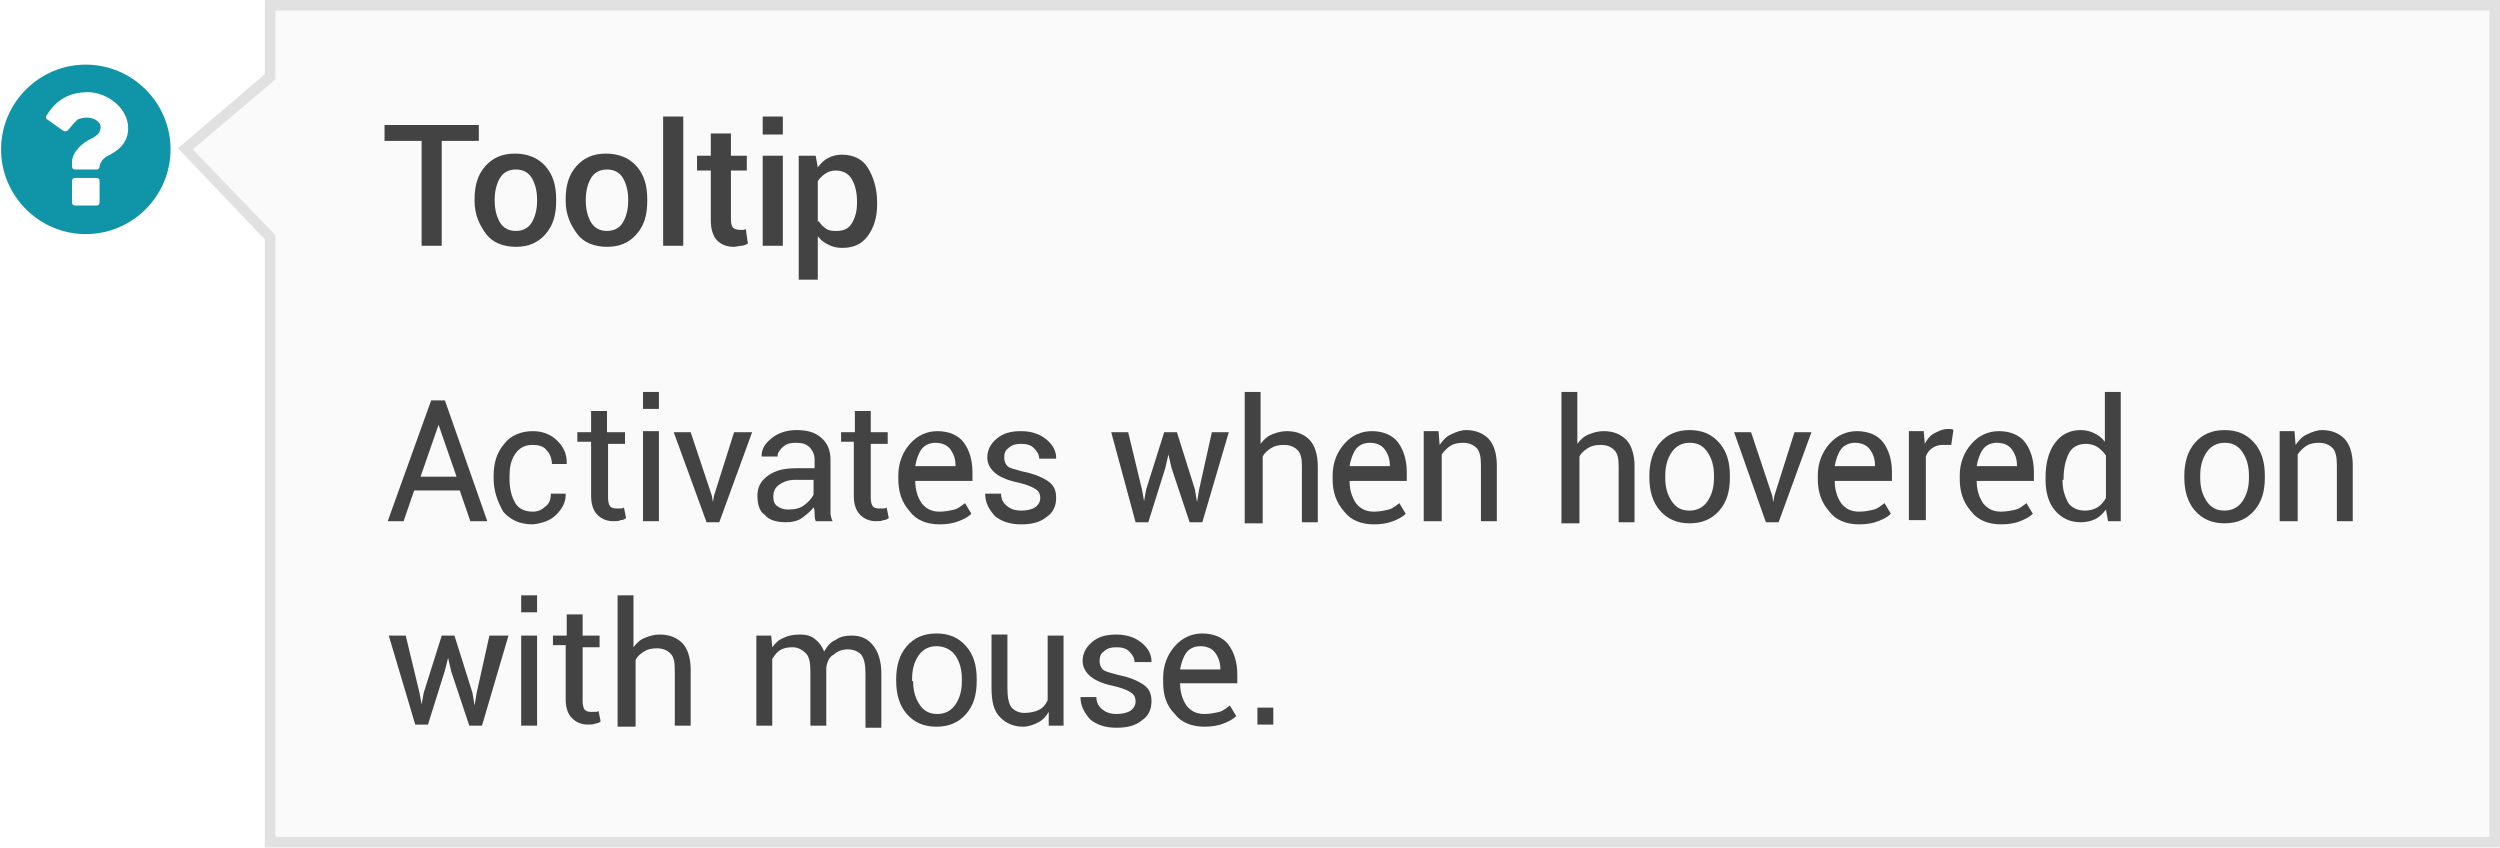
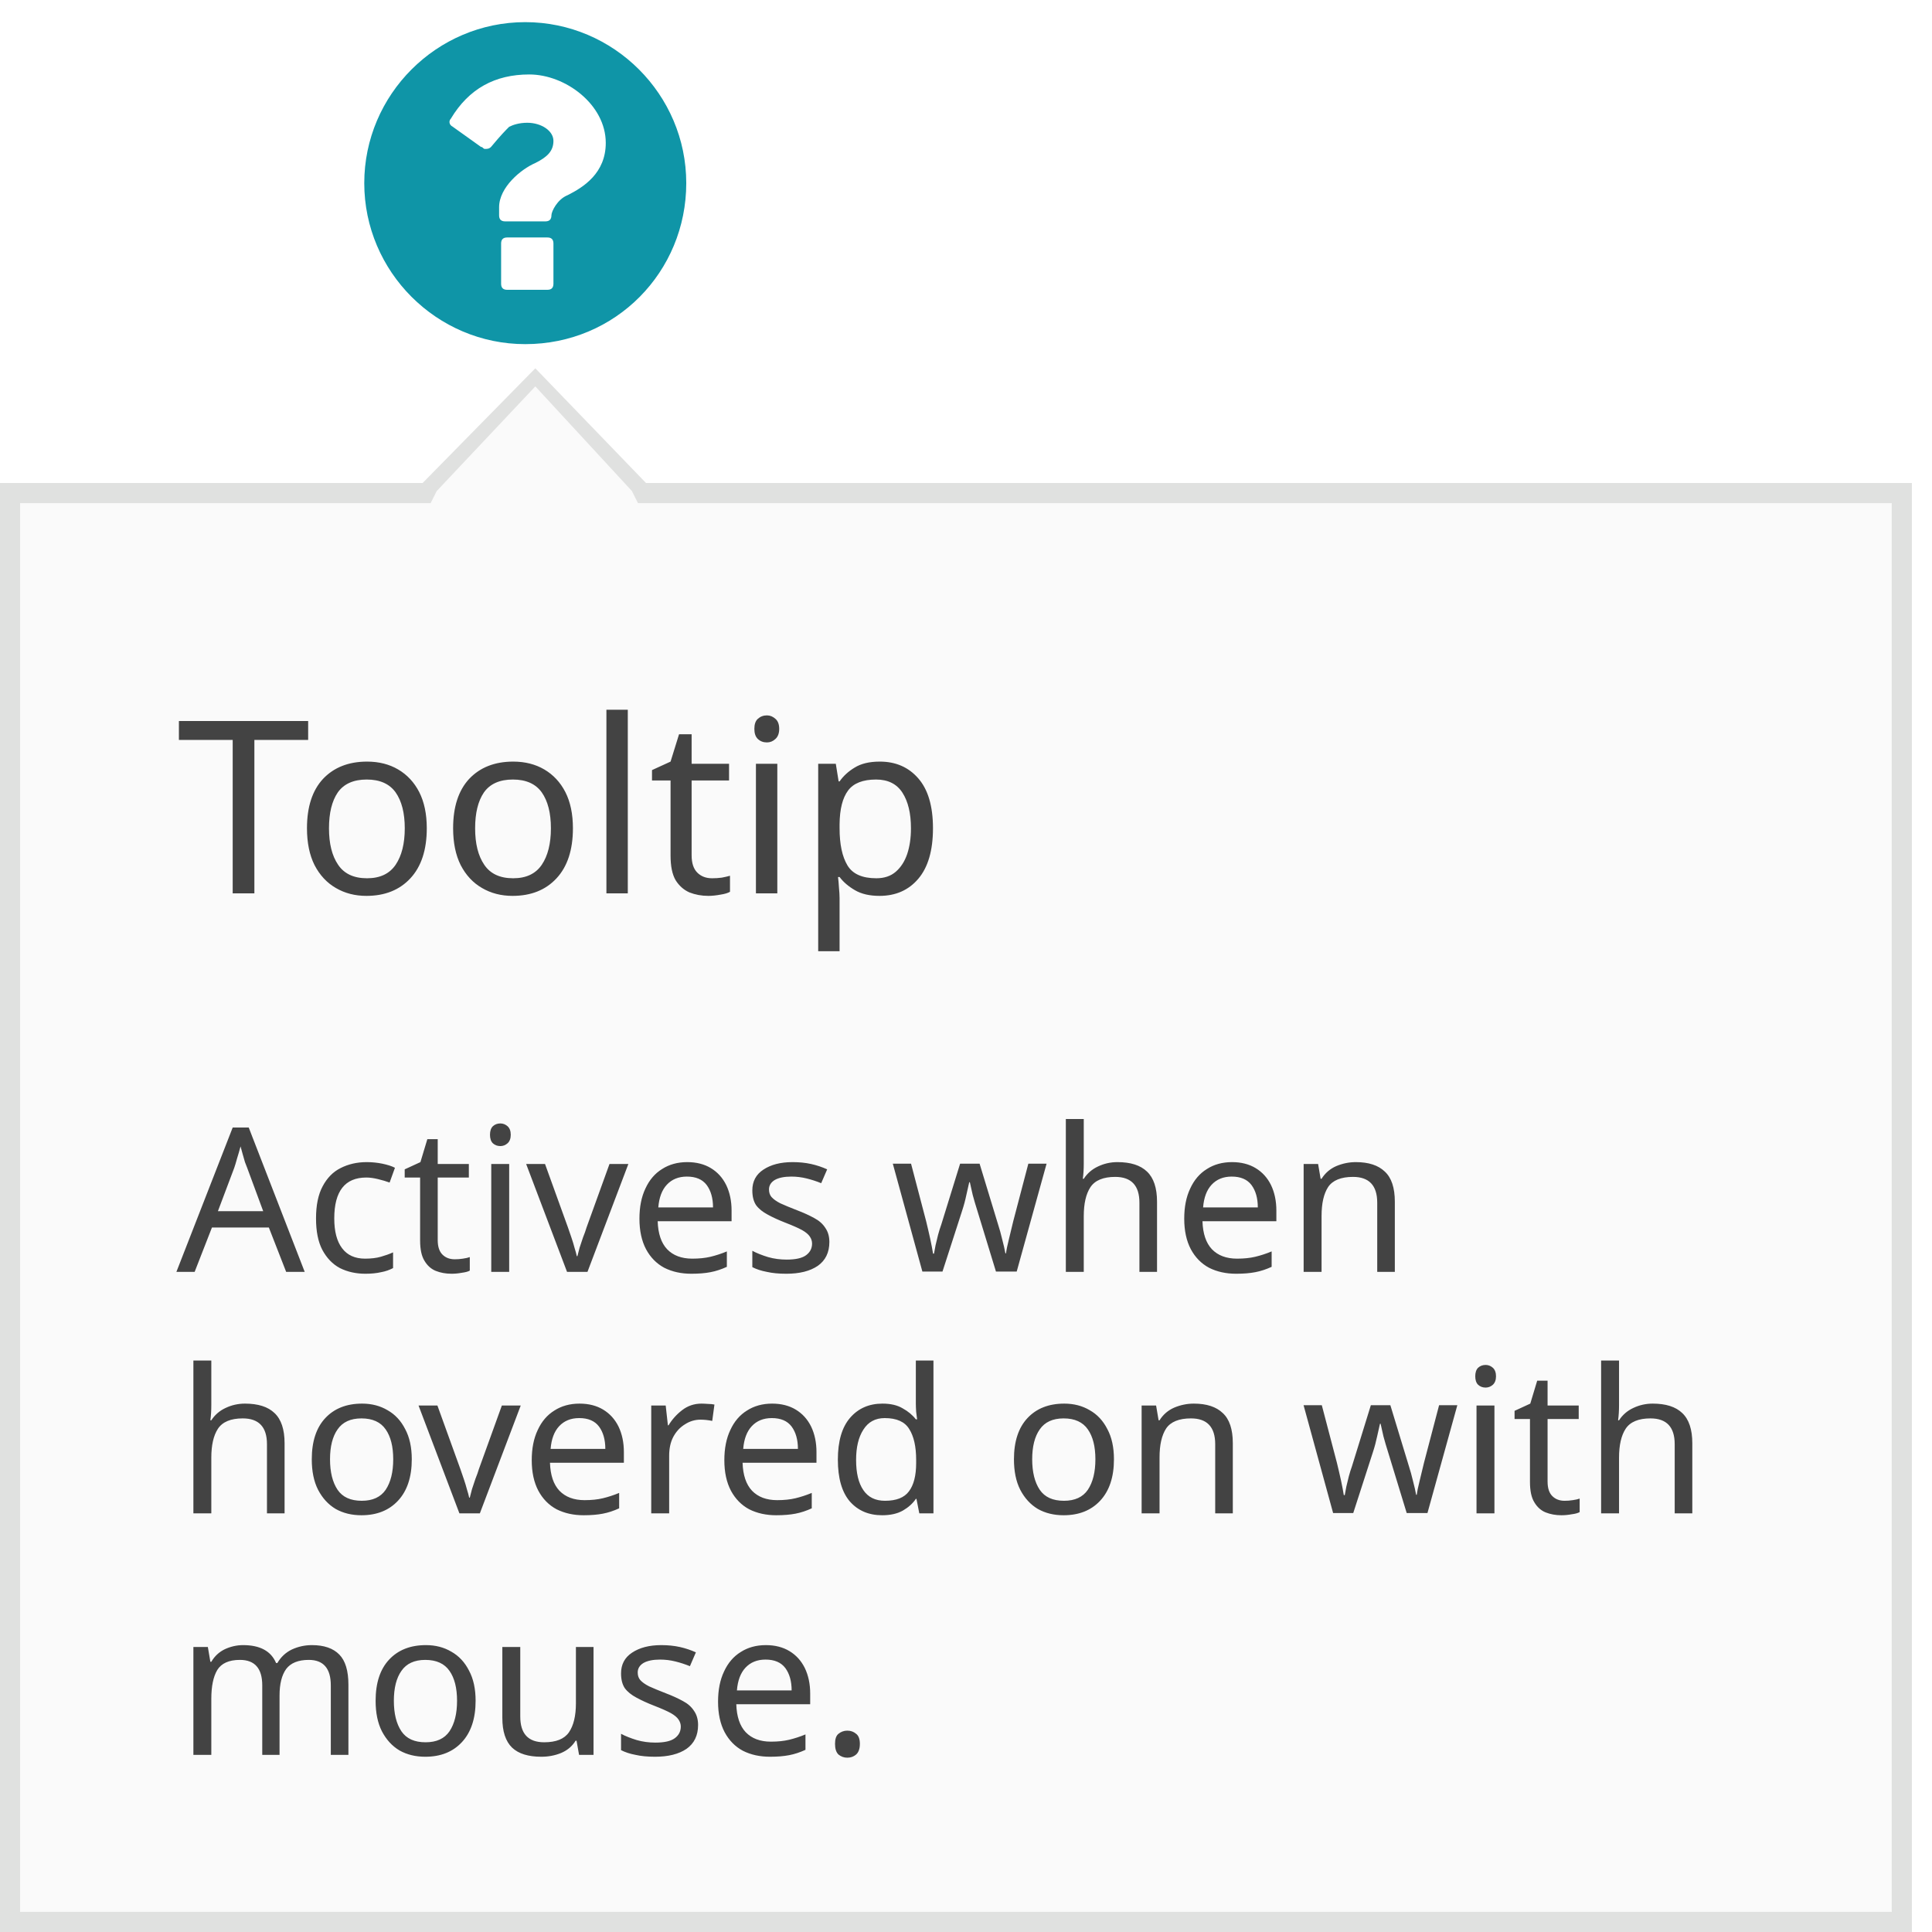
- <svg xmlns="http://www.w3.org/2000/svg" version="1.1" id="Layer_1" x="0px" y="0px" viewBox="0 0 236 80" style="enable-background:new 0 0 236 80;" xml:space="preserve">
+ <svg xmlns="http://www.w3.org/2000/svg" version="1.1" id="Layer_4" x="0px" y="0px" viewBox="0 0 96 96" style="enable-background:new 0 0 96 96;" xml:space="preserve">
  <style type="text/css">
	.st0{fill:#FAFAFA;}
	.st1{fill:#E0E1E0;}
	.st2{fill:#0F95A7;}
- 	.st3{fill:#434343;}
+ 	.st3{fill:none;}
+ 	.st4{fill:#434343;}
+ 	.st5{font-family:'Roboto-Regular';}
+ 	.st6{font-size:10px;}
+ 	.st7{font-family:'Roboto-Medium';}
+ 	.st8{font-size:12px;}
</style>
  <g>
-     <polygon class="st0" points="97.5,1 86.4,1 25,1 25,7.3 17,14.1 25,22.4 25,80 235,80 235,1  " />
-     <path class="st1" d="M236,80H25V22.6L16.8,14l8.2-7V0h211V80z M26,79h209V1H26v6.5l-7.8,6.6l7.8,8.1V79z" />
+     <polygon class="st0" points="1,95 1,24 21.2,24 26.6,18.5 31.9,24 95,24 95,95  " />
+     <path class="st1" d="M26.6,19.2l4.8,5.2l0.3,0.6h0.4H94v10.3v13.1V95H1V25h20h0.4l0.3-0.6L26.6,19.2 M26.6,18.3L21,24H0v72h95V48.4   V35.3V24H32.1L26.6,18.3L26.6,18.3z" />
  </g>
  <g>
-     <path class="st2" d="M8.1,22.1c-4.4,0-8-3.6-8-8s3.6-8,8-8s8,3.6,8,8S12.5,22.1,8.1,22.1z M8.3,8.7c-1.7,0-3,0.7-3.9,2.2   c-0.1,0.1-0.1,0.3,0.1,0.4l1.4,1c0.1,0,0.1,0.1,0.2,0.1c0.1,0,0.2,0,0.3-0.1c0.5-0.6,0.7-0.8,0.9-1c0.2-0.1,0.5-0.2,0.9-0.2   c0.7,0,1.3,0.4,1.3,0.9c0,0.5-0.3,0.8-0.9,1.1c-0.7,0.3-1.8,1.2-1.8,2.2v0.4c0,0.2,0.1,0.3,0.3,0.3h2c0.2,0,0.3-0.1,0.3-0.3   c0-0.2,0.3-0.8,0.8-1c0.8-0.4,1.9-1.1,1.9-2.6C12.1,10.2,10.1,8.7,8.3,8.7z M9.4,17.1c0-0.2-0.1-0.3-0.3-0.3h-2   c-0.2,0-0.3,0.1-0.3,0.3v2c0,0.2,0.1,0.3,0.3,0.3h2c0.2,0,0.3-0.1,0.3-0.3V17.1z" />
+     <path class="st2" d="M26.1,17.1c-4.4,0-8-3.6-8-8s3.6-8,8-8s8,3.6,8,8S30.6,17.1,26.1,17.1z M26.3,3.7c-1.7,0-3,0.7-3.9,2.2   c-0.1,0.1-0.1,0.3,0.1,0.4l1.4,1c0.1,0,0.1,0.1,0.2,0.1c0.1,0,0.2,0,0.3-0.1c0.5-0.6,0.7-0.8,0.9-1c0.2-0.1,0.5-0.2,0.9-0.2   c0.7,0,1.3,0.4,1.3,0.9c0,0.5-0.3,0.8-0.9,1.1c-0.7,0.3-1.8,1.2-1.8,2.2v0.4c0,0.2,0.1,0.3,0.3,0.3h2c0.2,0,0.3-0.1,0.3-0.3   c0-0.2,0.3-0.8,0.8-1c0.8-0.4,1.9-1.1,1.9-2.6C30.1,5.2,28.1,3.7,26.3,3.7z M27.5,12.1c0-0.2-0.1-0.3-0.3-0.3h-2   c-0.2,0-0.3,0.1-0.3,0.3v2c0,0.2,0.1,0.3,0.3,0.3h2c0.2,0,0.3-0.1,0.3-0.3V12.1z" />
  </g>
-   <g>
-     <path class="st3" d="M36.6,49.2l4.1-11.4h1.3l4,11.4h-1.6l-1-2.9h-4.3l-1,2.9H36.6z M39.7,45h3.4l-1.7-4.9h0L39.7,45z" />
-     <path class="st3" d="M46.6,45.2v-0.3c0-1.2,0.3-2.2,1-3c0.6-0.8,1.6-1.2,2.7-1.2c0.9,0,1.7,0.3,2.3,0.9c0.6,0.6,0.9,1.2,0.9,2.1   c0,0,0,0.1,0,0.1l0,0h-1.4c0-0.5-0.2-1-0.5-1.3c-0.3-0.4-0.8-0.5-1.3-0.5c-0.8,0-1.3,0.3-1.7,0.9s-0.5,1.3-0.5,2.1v0.3   c0,0.8,0.2,1.6,0.5,2.1c0.3,0.6,0.9,0.9,1.7,0.9c0.5,0,0.9-0.2,1.2-0.5c0.4-0.3,0.5-0.7,0.5-1.2h1.4l0,0c0,0,0,0,0,0.1   c0,0.7-0.3,1.3-0.9,1.9c-0.6,0.6-1.4,0.8-2.2,0.9c-1.2,0-2.1-0.4-2.8-1.2C47,47.4,46.6,46.4,46.6,45.2z" />
-     <path class="st3" d="M54.5,41.9v-1.1h1.3v-2h1.5v2H59v1.1h-1.6v5.1c0,0.4,0.1,0.7,0.2,0.8c0.2,0.2,0.4,0.2,0.7,0.2   c0.1,0,0.2,0,0.3,0s0.2,0,0.3-0.1l0.2,1c-0.1,0.1-0.3,0.2-0.5,0.2c-0.2,0.1-0.4,0.1-0.7,0.1c-0.6,0-1.1-0.2-1.5-0.6   c-0.4-0.4-0.6-1-0.6-1.8v-5.1H54.5z" />
-     <path class="st3" d="M60.7,38.6V37h1.5v1.6H60.7z M60.7,49.2v-8.5h1.5v8.5H60.7z" />
-     <path class="st3" d="M63.6,40.8h1.6l2,6l0.1,0.6h0l0.1-0.6l1.9-6H71l-3.1,8.5h-1.2L63.6,40.8z" />
-     <path class="st3" d="M71.5,46.8c0-0.8,0.3-1.4,1-1.9c0.7-0.5,1.5-0.7,2.7-0.7h1.7v-0.8c0-0.5-0.2-0.9-0.5-1.2s-0.7-0.4-1.3-0.4   c-0.5,0-0.9,0.1-1.2,0.4s-0.5,0.5-0.5,0.9l-1.5,0l0,0c0,0,0-0.1,0-0.1c0-0.6,0.3-1.1,0.9-1.6c0.6-0.5,1.4-0.8,2.4-0.8   c1,0,1.7,0.2,2.3,0.7c0.6,0.5,0.9,1.2,0.9,2.1v4.1c0,0.3,0,0.6,0,0.9s0.1,0.6,0.2,0.8h-1.6c-0.1-0.3-0.1-0.5-0.1-0.7s0-0.4-0.1-0.6   c-0.3,0.4-0.7,0.7-1.1,1s-1,0.4-1.5,0.4c-0.9,0-1.6-0.2-2-0.7C71.7,48.3,71.5,47.6,71.5,46.8z M73,46.9c0,0.4,0.1,0.7,0.4,0.9   s0.6,0.3,1,0.3c0.6,0,1.1-0.1,1.5-0.4c0.4-0.3,0.7-0.6,0.9-1v-1.4H75c-0.6,0-1.1,0.2-1.5,0.5S73,46.5,73,46.9z" />
-     <path class="st3" d="M79.4,41.9v-1.1h1.3v-2h1.5v2h1.6v1.1h-1.6v5.1c0,0.4,0.1,0.7,0.2,0.8c0.2,0.2,0.4,0.2,0.7,0.2   c0.1,0,0.2,0,0.3,0s0.2,0,0.3-0.1l0.2,1c-0.1,0.1-0.3,0.2-0.5,0.2c-0.2,0.1-0.4,0.1-0.7,0.1c-0.6,0-1.1-0.2-1.5-0.6   c-0.4-0.4-0.6-1-0.6-1.8v-5.1H79.4z" />
-     <path class="st3" d="M84.8,45.2v-0.3c0-1.2,0.4-2.2,1.1-3c0.7-0.8,1.6-1.2,2.6-1.2c1.1,0,2,0.4,2.5,1.1s0.8,1.6,0.8,2.8v0.8h-5.4   l0,0c0,0.8,0.2,1.5,0.6,2.1c0.4,0.5,0.9,0.8,1.7,0.8c0.5,0,1-0.1,1.4-0.2c0.4-0.1,0.7-0.4,1-0.6l0.6,1c-0.3,0.3-0.7,0.5-1.2,0.7   c-0.5,0.2-1.1,0.3-1.8,0.3c-1.2,0-2.2-0.4-2.8-1.2C85.1,47.4,84.8,46.4,84.8,45.2z M86.4,44L86.4,44l3.8,0v-0.1   c0-0.6-0.2-1.1-0.5-1.5c-0.3-0.4-0.8-0.6-1.4-0.6c-0.5,0-1,0.2-1.3,0.6S86.5,43.4,86.4,44z" />
-     <path class="st3" d="M93,46.6L93,46.6l1.5,0c0,0.5,0.2,0.9,0.6,1.2c0.4,0.3,0.8,0.4,1.3,0.4c0.5,0,1-0.1,1.3-0.3s0.5-0.5,0.5-0.9   c0-0.3-0.1-0.6-0.4-0.8c-0.3-0.2-0.7-0.4-1.5-0.6c-1-0.2-1.8-0.5-2.3-0.9c-0.5-0.4-0.8-0.9-0.8-1.5c0-0.7,0.3-1.3,0.9-1.8   s1.3-0.7,2.3-0.7c1,0,1.8,0.3,2.4,0.8c0.6,0.5,0.9,1.1,0.9,1.7c0,0,0,0.1,0,0.1l0,0h-1.6c0-0.4-0.2-0.7-0.5-1s-0.7-0.4-1.2-0.4   c-0.5,0-0.9,0.1-1.2,0.4c-0.3,0.2-0.4,0.5-0.4,0.9c0,0.3,0.1,0.6,0.3,0.8c0.2,0.2,0.7,0.3,1.4,0.5c1,0.2,1.8,0.5,2.4,0.9   s0.8,0.9,0.8,1.6c0,0.8-0.3,1.4-0.9,1.8c-0.6,0.5-1.4,0.7-2.4,0.7c-1.1,0-1.9-0.3-2.5-0.8C93.3,48,93,47.4,93,46.6   C93,46.7,93,46.7,93,46.6z" />
-     <path class="st3" d="M104.9,40.8h1.6l1.3,5.4l0.2,1.1h0l0.2-1.1l1.7-5.4h1.2l1.7,5.4l0.2,1.2h0l0.2-1.2l1.2-5.4h1.6l-2.5,8.5h-1.2   l-1.7-5.1l-0.3-1.3h0l-0.3,1.3l-1.6,5.1h-1.2L104.9,40.8z" />
-     <path class="st3" d="M117.5,49.2V37h1.5v4.9c0.3-0.4,0.6-0.7,1.1-0.9s0.9-0.3,1.4-0.3c0.9,0,1.6,0.3,2.1,0.8   c0.5,0.5,0.8,1.4,0.8,2.5v5.3h-1.5v-5.3c0-0.7-0.1-1.2-0.4-1.5c-0.3-0.3-0.7-0.5-1.3-0.5c-0.5,0-0.9,0.1-1.2,0.3s-0.6,0.4-0.8,0.8   v6.3H117.5z" />
-     <path class="st3" d="M125.8,45.2v-0.3c0-1.2,0.4-2.2,1.1-3c0.7-0.8,1.6-1.2,2.6-1.2c1.1,0,2,0.4,2.5,1.1s0.8,1.6,0.8,2.8v0.8h-5.4   l0,0c0,0.8,0.2,1.5,0.6,2.1c0.4,0.5,0.9,0.8,1.7,0.8c0.5,0,1-0.1,1.4-0.2c0.4-0.1,0.7-0.4,1-0.6l0.6,1c-0.3,0.3-0.7,0.5-1.2,0.7   c-0.5,0.2-1.1,0.3-1.8,0.3c-1.2,0-2.2-0.4-2.8-1.2C126.1,47.4,125.8,46.4,125.8,45.2z M127.4,44L127.4,44l3.8,0v-0.1   c0-0.6-0.2-1.1-0.5-1.5c-0.3-0.4-0.8-0.6-1.4-0.6c-0.5,0-1,0.2-1.3,0.6S127.5,43.4,127.4,44z" />
-     <path class="st3" d="M134.4,49.2v-8.5h1.4l0.1,1.3c0.3-0.4,0.6-0.8,1.1-1c0.4-0.2,0.9-0.4,1.4-0.4c0.9,0,1.6,0.3,2.1,0.8   c0.5,0.5,0.8,1.4,0.8,2.5v5.3h-1.5v-5.3c0-0.7-0.1-1.3-0.4-1.6s-0.7-0.5-1.3-0.5c-0.5,0-0.9,0.1-1.2,0.3c-0.3,0.2-0.6,0.5-0.8,0.8   v6.3H134.4z" />
-     <path class="st3" d="M147.4,49.2V37h1.5v4.9c0.3-0.4,0.6-0.7,1.1-0.9s0.9-0.3,1.4-0.3c0.9,0,1.6,0.3,2.1,0.8   c0.5,0.5,0.8,1.4,0.8,2.5v5.3h-1.5v-5.3c0-0.7-0.1-1.2-0.4-1.5c-0.3-0.3-0.7-0.5-1.3-0.5c-0.5,0-0.9,0.1-1.2,0.3s-0.6,0.4-0.8,0.8   v6.3H147.4z" />
-     <path class="st3" d="M155.7,45.1v-0.2c0-1.2,0.3-2.3,1-3.1c0.7-0.8,1.6-1.2,2.8-1.2c1.2,0,2.1,0.4,2.8,1.2c0.7,0.8,1,1.8,1,3.1v0.2   c0,1.3-0.3,2.3-1,3.1c-0.7,0.8-1.6,1.2-2.8,1.2s-2.1-0.4-2.8-1.2S155.7,46.3,155.7,45.1z M157.2,45.1c0,0.9,0.2,1.6,0.6,2.2   c0.4,0.6,0.9,0.9,1.7,0.9c0.7,0,1.3-0.3,1.7-0.9c0.4-0.6,0.6-1.3,0.6-2.2v-0.2c0-0.9-0.2-1.6-0.6-2.2s-0.9-0.9-1.7-0.9   c-0.7,0-1.3,0.3-1.7,0.9s-0.6,1.3-0.6,2.2V45.1z" />
-     <path class="st3" d="M163.7,40.8h1.6l2,6l0.1,0.6h0l0.1-0.6l1.9-6h1.6l-3.1,8.5h-1.2L163.7,40.8z" />
-     <path class="st3" d="M171.6,45.2v-0.3c0-1.2,0.4-2.2,1.1-3c0.7-0.8,1.6-1.2,2.6-1.2c1.1,0,2,0.4,2.5,1.1s0.8,1.6,0.8,2.8v0.8h-5.4   l0,0c0,0.8,0.2,1.5,0.6,2.1c0.4,0.5,0.9,0.8,1.7,0.8c0.5,0,1-0.1,1.4-0.2c0.4-0.1,0.7-0.4,1-0.6l0.6,1c-0.3,0.3-0.7,0.5-1.2,0.7   c-0.5,0.2-1.1,0.3-1.8,0.3c-1.2,0-2.2-0.4-2.8-1.2C171.9,47.4,171.6,46.4,171.6,45.2z M173.2,44L173.2,44l3.8,0v-0.1   c0-0.6-0.2-1.1-0.5-1.5c-0.3-0.4-0.8-0.6-1.4-0.6c-0.5,0-1,0.2-1.3,0.6S173.3,43.4,173.2,44z" />
-     <path class="st3" d="M180.2,49.2v-8.5h1.4l0.1,1.2c0.2-0.4,0.5-0.8,0.9-1c0.4-0.2,0.8-0.4,1.2-0.4c0.1,0,0.2,0,0.3,0   c0.1,0,0.2,0,0.3,0.1l-0.2,1.4l-0.8,0c-0.4,0-0.7,0.1-1,0.3c-0.3,0.2-0.5,0.5-0.6,0.8v6H180.2z" />
-     <path class="st3" d="M185,45.2v-0.3c0-1.2,0.4-2.2,1.1-3c0.7-0.8,1.6-1.2,2.6-1.2c1.1,0,2,0.4,2.5,1.1s0.8,1.6,0.8,2.8v0.8h-5.4   l0,0c0,0.8,0.2,1.5,0.6,2.1c0.4,0.5,0.9,0.8,1.7,0.8c0.5,0,1-0.1,1.4-0.2c0.4-0.1,0.7-0.4,1-0.6l0.6,1c-0.3,0.3-0.7,0.5-1.2,0.7   c-0.5,0.2-1.1,0.3-1.8,0.3c-1.2,0-2.2-0.4-2.8-1.2C185.3,47.4,185,46.4,185,45.2z M186.6,44L186.6,44l3.8,0v-0.1   c0-0.6-0.2-1.1-0.5-1.5c-0.3-0.4-0.8-0.6-1.4-0.6c-0.5,0-1,0.2-1.3,0.6S186.7,43.4,186.6,44z" />
-     <path class="st3" d="M193.1,45.3v-0.2c0-1.4,0.3-2.5,0.9-3.3c0.6-0.8,1.4-1.2,2.4-1.2c0.5,0,0.9,0.1,1.3,0.3c0.4,0.2,0.7,0.4,1,0.8   V37h1.5v12.2h-1.2l-0.2-1.1c-0.3,0.4-0.6,0.7-1,0.9s-0.9,0.3-1.4,0.3c-1,0-1.8-0.4-2.4-1.1C193.4,47.5,193.1,46.5,193.1,45.3z    M194.7,45.3c0,0.9,0.2,1.5,0.5,2.1c0.3,0.5,0.9,0.8,1.6,0.8c0.5,0,0.8-0.1,1.2-0.3c0.3-0.2,0.6-0.5,0.8-0.9V43   c-0.2-0.3-0.5-0.6-0.8-0.8c-0.3-0.2-0.7-0.3-1.1-0.3c-0.7,0-1.3,0.3-1.6,0.9s-0.5,1.4-0.5,2.4V45.3z" />
-     <path class="st3" d="M206.2,45.1v-0.2c0-1.2,0.3-2.3,1-3.1c0.7-0.8,1.6-1.2,2.8-1.2c1.2,0,2.1,0.4,2.8,1.2c0.7,0.8,1,1.8,1,3.1v0.2   c0,1.3-0.3,2.3-1,3.1c-0.7,0.8-1.6,1.2-2.8,1.2s-2.1-0.4-2.8-1.2S206.2,46.3,206.2,45.1z M207.7,45.1c0,0.9,0.2,1.6,0.6,2.2   c0.4,0.6,0.9,0.9,1.7,0.9c0.7,0,1.3-0.3,1.7-0.9c0.4-0.6,0.6-1.3,0.6-2.2v-0.2c0-0.9-0.2-1.6-0.6-2.2s-0.9-0.9-1.7-0.9   c-0.7,0-1.3,0.3-1.7,0.9s-0.6,1.3-0.6,2.2V45.1z" />
-     <path class="st3" d="M215.2,49.2v-8.5h1.4l0.1,1.3c0.3-0.4,0.6-0.8,1.1-1c0.4-0.2,0.9-0.4,1.4-0.4c0.9,0,1.6,0.3,2.1,0.8   c0.5,0.5,0.8,1.4,0.8,2.5v5.3h-1.5v-5.3c0-0.7-0.1-1.3-0.4-1.6s-0.7-0.5-1.3-0.5c-0.5,0-0.9,0.1-1.2,0.3c-0.3,0.2-0.6,0.5-0.8,0.8   v6.3H215.2z" />
-     <path class="st3" d="M36.7,60h1.6l1.3,5.4l0.2,1.1h0l0.2-1.1l1.7-5.4h1.2l1.7,5.4l0.2,1.2h0l0.2-1.2l1.2-5.4H48l-2.5,8.5h-1.2   l-1.7-5.1l-0.3-1.3h0L42,63.3l-1.6,5.1h-1.2L36.7,60z" />
-     <path class="st3" d="M49.2,57.8v-1.6h1.5v1.6H49.2z M49.2,68.4V60h1.5v8.5H49.2z" />
-     <path class="st3" d="M52.2,61.1V60h1.3v-2h1.5v2h1.6v1.1h-1.6v5.1c0,0.4,0.1,0.7,0.2,0.8c0.2,0.2,0.4,0.2,0.7,0.2   c0.1,0,0.2,0,0.3,0s0.2,0,0.3-0.1l0.2,1c-0.1,0.1-0.3,0.2-0.5,0.2c-0.2,0.1-0.4,0.1-0.7,0.1c-0.6,0-1.1-0.2-1.5-0.6   c-0.4-0.4-0.6-1-0.6-1.8v-5.1H52.2z" />
-     <path class="st3" d="M58.3,68.4V56.2h1.5v4.9c0.3-0.4,0.6-0.7,1.1-0.9s0.9-0.3,1.4-0.3c0.9,0,1.6,0.3,2.1,0.8   c0.5,0.5,0.8,1.4,0.8,2.5v5.3h-1.5v-5.3c0-0.7-0.1-1.2-0.4-1.5c-0.3-0.3-0.7-0.5-1.3-0.5c-0.5,0-0.9,0.1-1.2,0.3s-0.6,0.4-0.8,0.8   v6.3H58.3z" />
-     <path class="st3" d="M71.4,68.4V60h1.4l0.1,1.1c0.3-0.4,0.6-0.7,1.1-0.9c0.4-0.2,0.9-0.3,1.5-0.3c0.6,0,1,0.1,1.4,0.4   c0.4,0.3,0.7,0.7,0.9,1.2c0.3-0.5,0.6-0.9,1.1-1.1c0.4-0.3,0.9-0.4,1.5-0.4c0.9,0,1.5,0.3,2,0.9c0.5,0.6,0.8,1.5,0.8,2.7v5.1h-1.5   v-5.1c0-0.8-0.1-1.4-0.4-1.8c-0.3-0.3-0.7-0.5-1.3-0.5c-0.5,0-1,0.2-1.3,0.5C78.3,62,78.1,62.4,78,63v0.1v5.4h-1.5v-5.1   c0-0.8-0.1-1.4-0.4-1.7s-0.7-0.6-1.3-0.6c-0.5,0-0.9,0.1-1.2,0.3c-0.3,0.2-0.5,0.5-0.7,0.8v6.3H71.4z" />
-     <path class="st3" d="M84.6,64.3v-0.2c0-1.2,0.3-2.3,1-3.1c0.7-0.8,1.6-1.2,2.8-1.2c1.2,0,2.1,0.4,2.8,1.2c0.7,0.8,1,1.8,1,3.1v0.2   c0,1.3-0.3,2.3-1,3.1c-0.7,0.8-1.6,1.2-2.8,1.2s-2.1-0.4-2.8-1.2S84.6,65.5,84.6,64.3z M86.2,64.3c0,0.9,0.2,1.6,0.6,2.2   c0.4,0.6,0.9,0.9,1.7,0.9c0.7,0,1.3-0.3,1.7-0.9c0.4-0.6,0.6-1.3,0.6-2.2v-0.2c0-0.9-0.2-1.6-0.6-2.2S89.1,61,88.4,61   c-0.7,0-1.3,0.3-1.7,0.9s-0.6,1.3-0.6,2.2V64.3z" />
-     <path class="st3" d="M93.6,64.9v-5h1.5v5c0,0.9,0.1,1.5,0.4,1.9c0.3,0.3,0.7,0.5,1.2,0.5c0.5,0,1-0.1,1.4-0.3   c0.4-0.2,0.6-0.5,0.8-0.9V60h1.5v8.5h-1.4L99,67.2c-0.3,0.5-0.6,0.8-1,1c-0.4,0.2-0.9,0.4-1.4,0.4c-0.9,0-1.6-0.3-2.2-0.9   C93.8,67.1,93.6,66.2,93.6,64.9z" />
-     <path class="st3" d="M102,65.8L102,65.8l1.5,0c0,0.5,0.2,0.9,0.6,1.2c0.4,0.3,0.8,0.4,1.3,0.4c0.5,0,1-0.1,1.3-0.3s0.5-0.5,0.5-0.9   c0-0.3-0.1-0.6-0.4-0.8c-0.3-0.2-0.7-0.4-1.5-0.6c-1-0.2-1.8-0.5-2.3-0.9c-0.5-0.4-0.8-0.9-0.8-1.5c0-0.7,0.3-1.3,0.9-1.8   s1.3-0.7,2.3-0.7c1,0,1.8,0.3,2.4,0.8c0.6,0.5,0.9,1.1,0.9,1.7c0,0,0,0.1,0,0.1l0,0h-1.6c0-0.4-0.2-0.7-0.5-1s-0.7-0.4-1.2-0.4   c-0.5,0-0.9,0.1-1.2,0.4c-0.3,0.2-0.4,0.5-0.4,0.9c0,0.3,0.1,0.6,0.3,0.8c0.2,0.2,0.7,0.3,1.4,0.5c1,0.2,1.8,0.5,2.4,0.9   s0.8,0.9,0.8,1.6c0,0.8-0.3,1.4-0.9,1.8c-0.6,0.5-1.4,0.7-2.4,0.7c-1.1,0-1.9-0.3-2.5-0.8C102.3,67.2,102,66.6,102,65.8   C102,65.9,102,65.9,102,65.8z" />
-     <path class="st3" d="M109.8,64.4V64c0-1.2,0.4-2.2,1.1-3c0.7-0.8,1.6-1.2,2.6-1.2c1.1,0,2,0.4,2.5,1.1s0.8,1.6,0.8,2.8v0.8h-5.4   l0,0c0,0.8,0.2,1.5,0.6,2.1c0.4,0.5,0.9,0.8,1.7,0.8c0.5,0,1-0.1,1.4-0.2c0.4-0.1,0.7-0.4,1-0.6l0.6,1c-0.3,0.3-0.7,0.5-1.2,0.7   c-0.5,0.2-1.1,0.3-1.8,0.3c-1.2,0-2.2-0.4-2.8-1.2C110.1,66.6,109.8,65.6,109.8,64.4z M111.4,63.2L111.4,63.2l3.8,0v-0.1   c0-0.6-0.2-1.1-0.5-1.5c-0.3-0.4-0.8-0.6-1.4-0.6c-0.5,0-1,0.2-1.3,0.6S111.5,62.6,111.4,63.2z" />
-     <path class="st3" d="M118.7,68.4v-1.6h1.5v1.6H118.7z" />
-   </g>
-   <g>
-     <path class="st3" d="M36.3,13.3v-1.5h8.9v1.5h-3.5v9.9h-1.9v-9.9H36.3z" />
-     <path class="st3" d="M44.8,19v-0.2c0-1.3,0.3-2.3,1-3.1s1.6-1.2,2.8-1.2c1.2,0,2.2,0.4,2.9,1.2s1,1.8,1,3.1V19c0,1.3-0.3,2.3-1,3.1   s-1.6,1.2-2.8,1.2c-1.2,0-2.2-0.4-2.8-1.2S44.8,20.3,44.8,19z M46.7,19c0,0.8,0.2,1.5,0.5,2s0.8,0.8,1.5,0.8c0.7,0,1.2-0.3,1.5-0.8   s0.5-1.2,0.5-2v-0.2c0-0.8-0.2-1.5-0.5-2s-0.8-0.8-1.5-0.8c-0.7,0-1.2,0.3-1.5,0.8s-0.5,1.2-0.5,2V19z" />
-     <path class="st3" d="M53.4,19v-0.2c0-1.3,0.3-2.3,1-3.1s1.6-1.2,2.8-1.2c1.2,0,2.2,0.4,2.9,1.2s1,1.8,1,3.1V19c0,1.3-0.3,2.3-1,3.1   s-1.6,1.2-2.8,1.2c-1.2,0-2.2-0.4-2.8-1.2S53.4,20.3,53.4,19z M55.3,19c0,0.8,0.2,1.5,0.5,2s0.8,0.8,1.5,0.8c0.7,0,1.2-0.3,1.5-0.8   s0.5-1.2,0.5-2v-0.2c0-0.8-0.2-1.5-0.5-2s-0.8-0.8-1.5-0.8c-0.7,0-1.2,0.3-1.5,0.8s-0.5,1.2-0.5,2V19z" />
-     <path class="st3" d="M62.6,23.2V11h1.9v12.2H62.6z" />
-     <path class="st3" d="M65.8,16.1v-1.4h1.3v-2.1H69v2.1h1.5v1.4H69v4.7c0,0.3,0.1,0.6,0.2,0.7s0.4,0.2,0.6,0.2c0.1,0,0.2,0,0.3,0   s0.2,0,0.3-0.1l0.2,1.4c-0.2,0.1-0.4,0.2-0.6,0.2c-0.2,0-0.5,0.1-0.7,0.1c-0.7,0-1.2-0.2-1.6-0.6s-0.6-1.1-0.6-1.9v-4.7H65.8z" />
-     <path class="st3" d="M72,12.6V11h1.9v1.7H72z M72,23.2v-8.5h1.9v8.5H72z" />
-     <path class="st3" d="M75.4,26.4V14.7H77l0.2,1.1c0.3-0.4,0.6-0.7,1-0.9s0.8-0.3,1.3-0.3c1,0,1.9,0.4,2.4,1.2s0.9,1.9,0.9,3.3v0.2   c0,1.2-0.3,2.2-0.9,3s-1.4,1.1-2.4,1.1c-0.5,0-0.9-0.1-1.3-0.3s-0.7-0.4-1-0.8v4.1H75.4z M77.3,20.9c0.2,0.3,0.4,0.5,0.7,0.7   s0.6,0.2,1,0.2c0.6,0,1.1-0.2,1.4-0.7s0.5-1.1,0.5-1.9v-0.2c0-0.9-0.2-1.6-0.5-2.1s-0.8-0.8-1.5-0.8c-0.4,0-0.7,0.1-1,0.3   s-0.5,0.4-0.7,0.7V20.9z" />
-   </g>
+   <rect x="8.8" y="55.6" class="st3" width="88.9" height="37.1" />
+   <text transform="matrix(1 0 0 1 8.7656 63.198)">
+     <tspan x="0" y="0" class="st4 st5 st6">Actives when </tspan>
+     <tspan x="0" y="12" class="st4 st5 st6">hovered on with </tspan>
+     <tspan x="0" y="24" class="st4 st5 st6">mouse.</tspan>
+   </text>
+   <text transform="matrix(1 0 0 1 8.7651 44.3906)" class="st4 st7 st8">Tooltip</text>
</svg>
